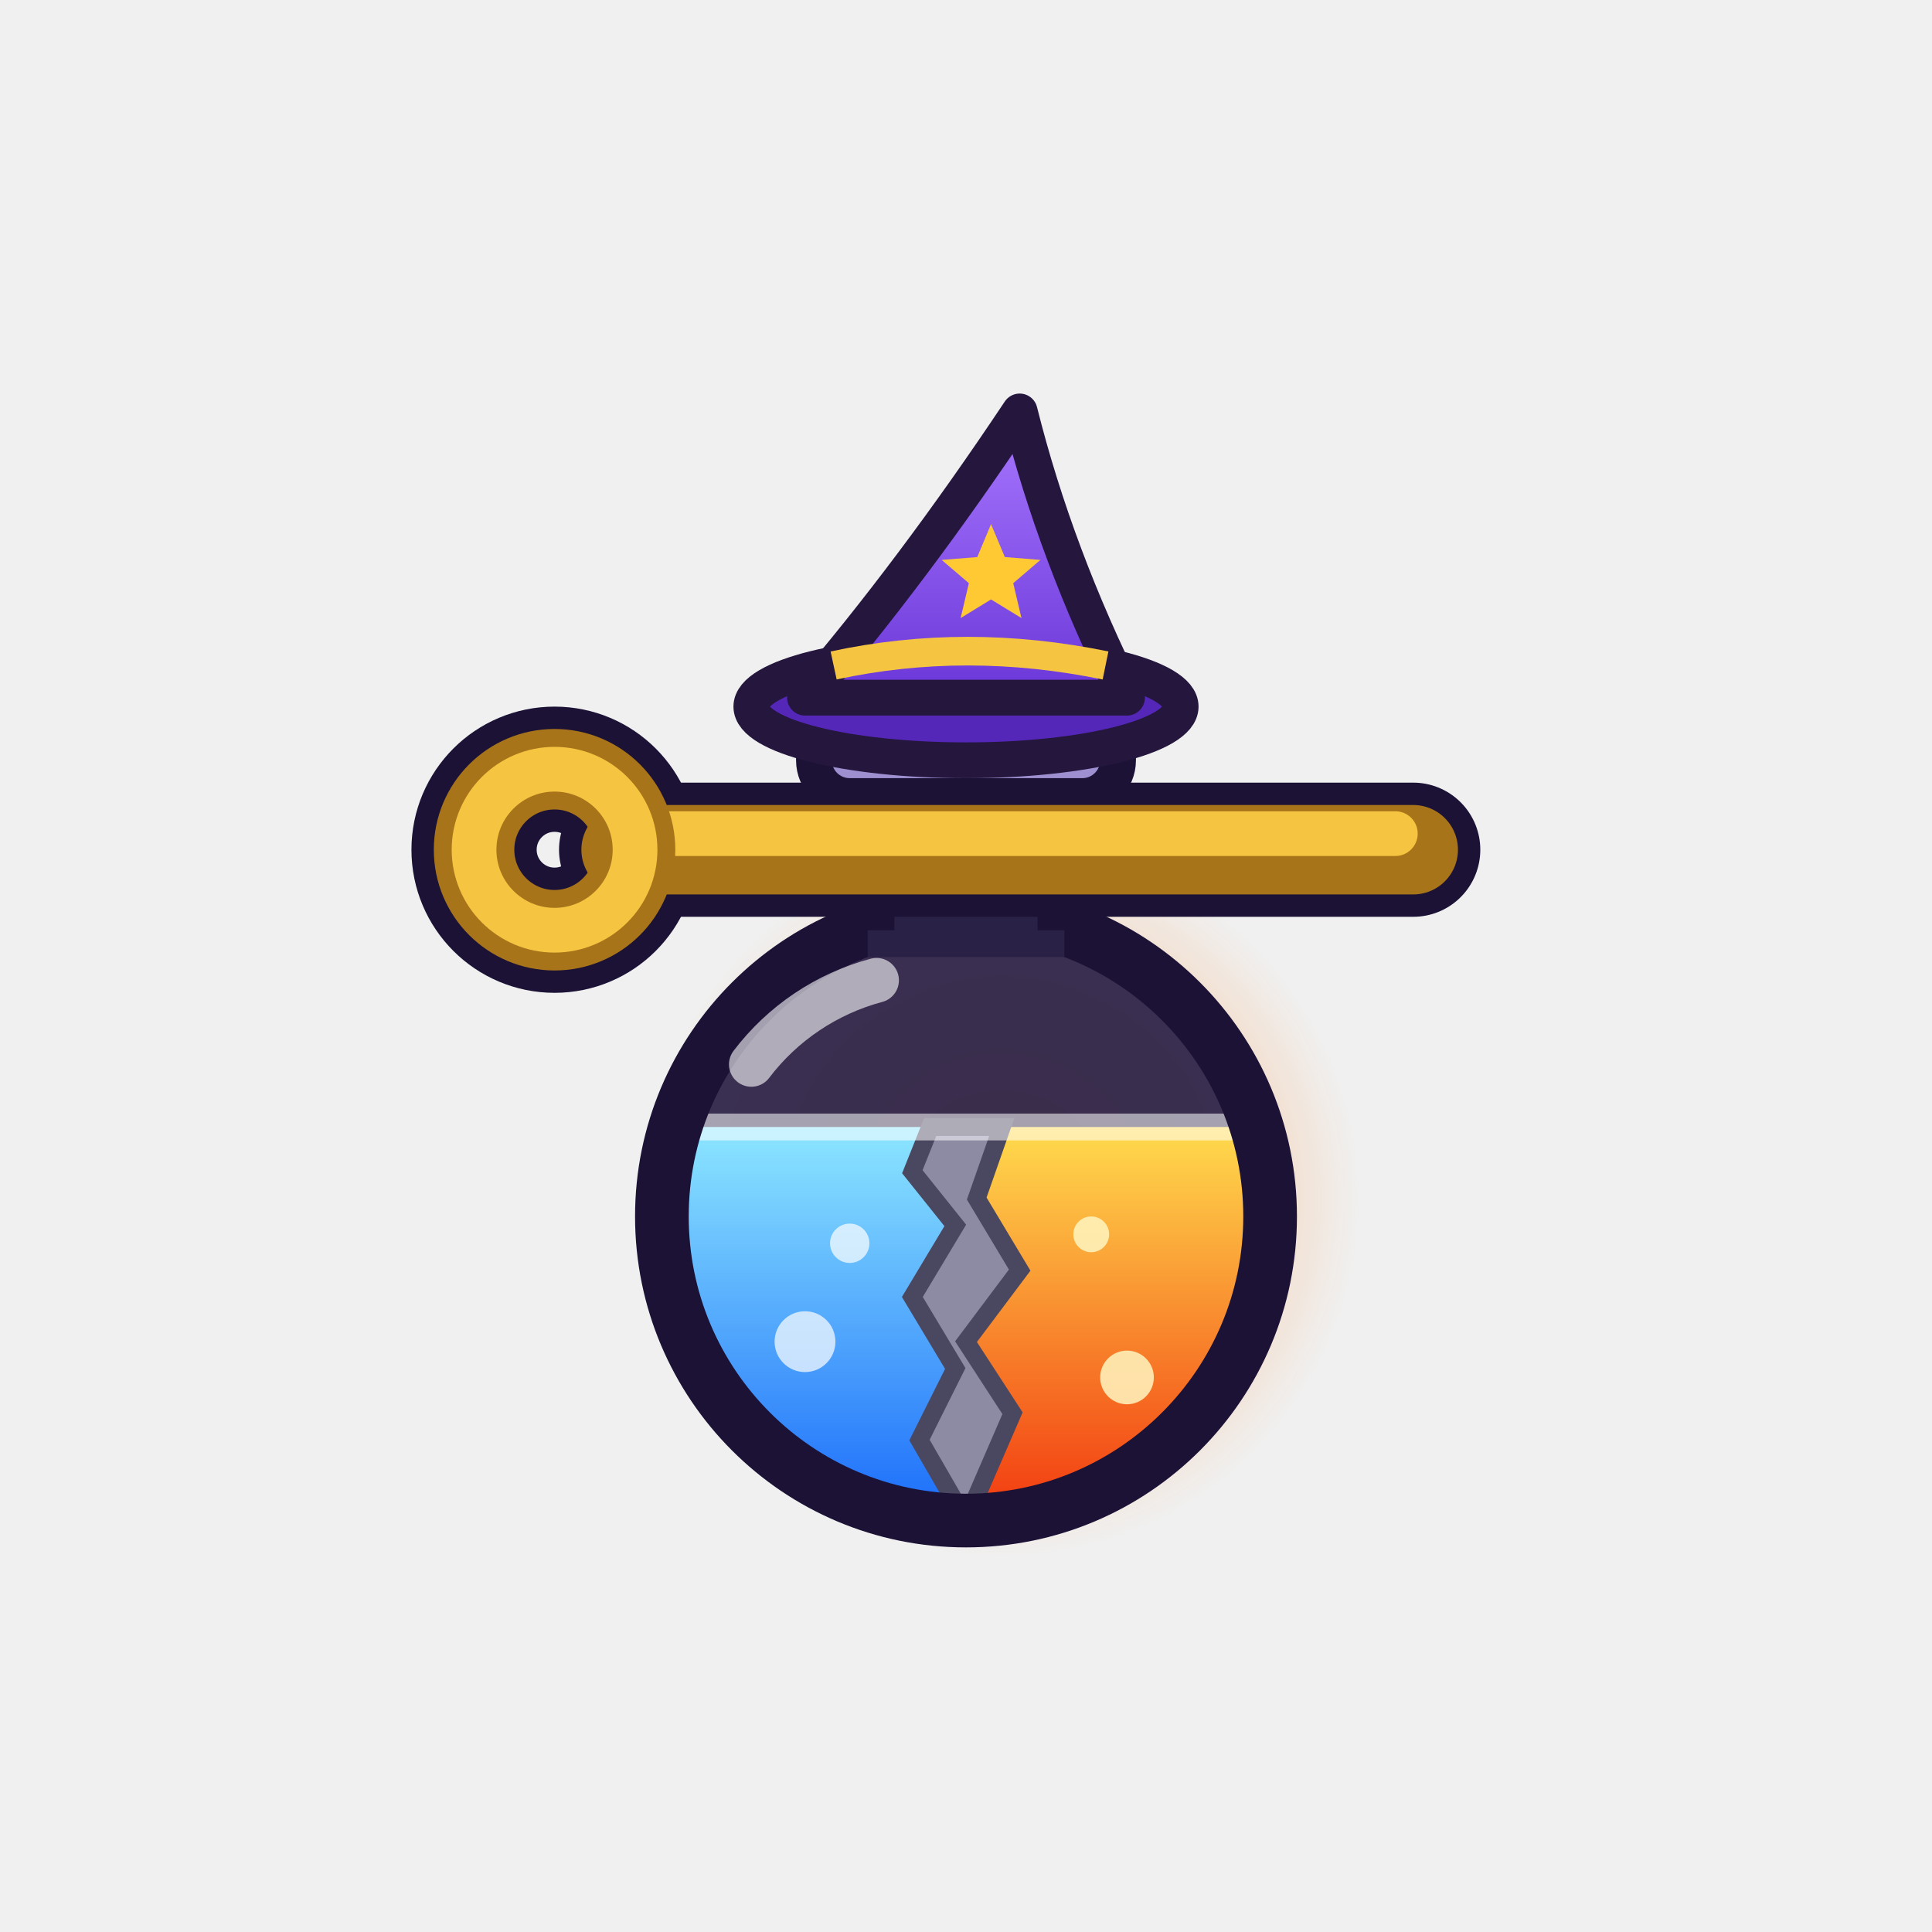
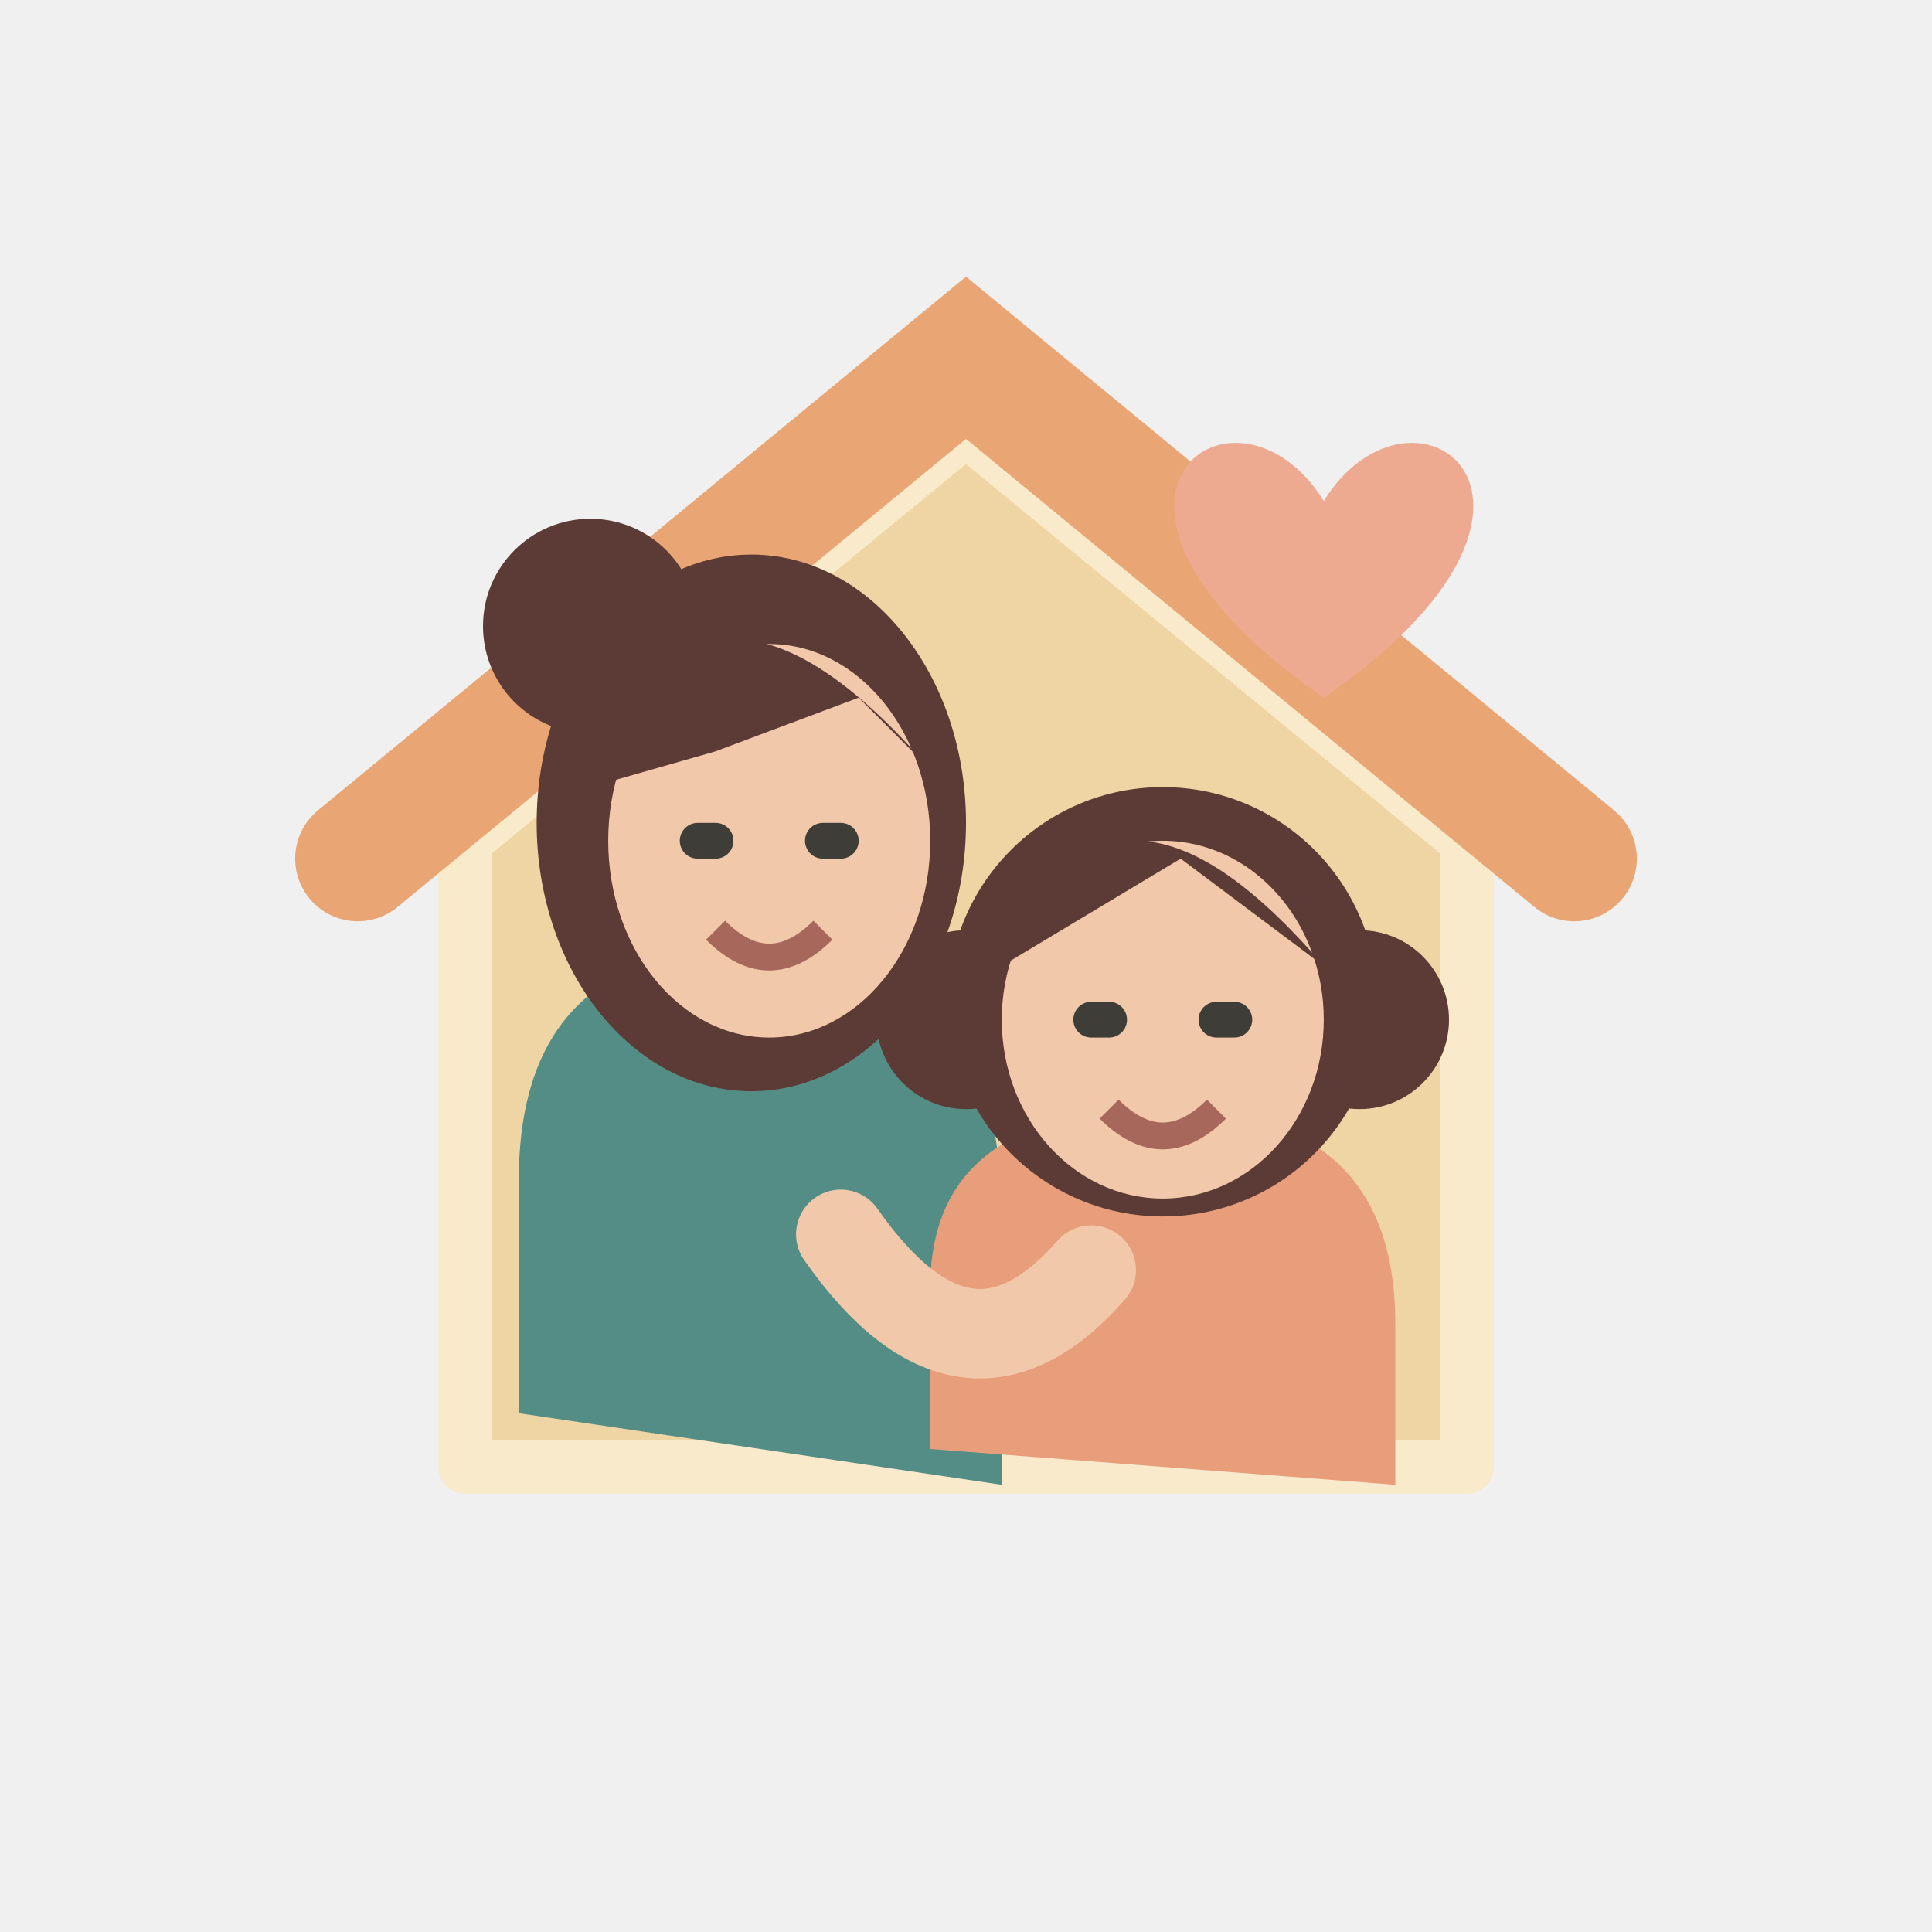
- <svg xmlns="http://www.w3.org/2000/svg" width="108" height="108" viewBox="0 0 108 108">
-   <defs>
-     <linearGradient id="water" x1="0" y1="0" x2="0" y2="1">
-       <stop offset="0" stop-color="#8ce6ff" />
-       <stop offset="1" stop-color="#1a6bfa" />
-     </linearGradient>
-     <linearGradient id="lava" x1="0" y1="0" x2="0" y2="1">
-       <stop offset="0" stop-color="#ffdb4d" />
-       <stop offset="1" stop-color="#f2380f" />
-     </linearGradient>
-     <radialGradient id="glow" gradientUnits="userSpaceOnUse" cx="56" cy="67" r="20">
-       <stop offset="0" stop-color="#ff8a2a" stop-opacity="0.65" />
-       <stop offset="0.6" stop-color="#ff8a2a" stop-opacity="0.3" />
-       <stop offset="1" stop-color="#ff8a2a" stop-opacity="0" />
-     </radialGradient>
-     <linearGradient id="hat" x1="0" y1="0" x2="0" y2="1">
-       <stop offset="0" stop-color="#a878ff" />
-       <stop offset="1" stop-color="#6a36d8" />
-     </linearGradient>
-   </defs>
-   <circle cx="56" cy="67" r="20" fill="url(#glow)" />
-   <circle cx="54" cy="68" r="17" fill="#2a2147" opacity="0.92" />
-   <path d="M54,63 L37.75,63 A17,17 0 0,0 54,85 Z" fill="url(#water)" />
-   <path d="M54,63 L70.25,63 A17,17 0 0,1 54,85 Z" fill="url(#lava)" />
-   <polygon points="52,63 56,63 54.6,67 57,71 54,75 56.6,79 54,85 51.4,80.5 53.4,76.5 51,72.5 53.4,68.5 51,65.5" fill="#8d8aa3" stroke="#4a4760" stroke-width="1" />
-   <circle cx="45" cy="75" r="1.7" fill="#ffffff" opacity="0.7" />
-   <circle cx="47.5" cy="69.5" r="1.1" fill="#ffffff" opacity="0.7" />
-   <circle cx="63" cy="77" r="1.5" fill="#fff6c0" opacity="0.85" />
-   <circle cx="61" cy="69" r="1" fill="#fff6c0" opacity="0.85" />
-   <line x1="39" y1="63" x2="69" y2="63" stroke="#ffffff" stroke-opacity="0.55" stroke-width="1.5" />
-   <circle cx="54" cy="68" r="17" fill="none" stroke="#1b1236" stroke-width="3" />
-   <path d="M42,59.5 A13,13 0 0,1 49,54.8" fill="none" stroke="#ffffff" stroke-opacity="0.6" stroke-width="2.5" stroke-linecap="round" />
-   <rect x="48.5" y="43" width="11" height="10.5" fill="#2a2147" />
-   <path d="M48.5,43 V52 M59.5,43 V52" stroke="#1b1236" stroke-width="3" />
-   <rect x="45.5" y="40" width="17" height="4.5" rx="2" fill="#9d8fd0" stroke="#1b1236" stroke-width="2" />
-   <line x1="35" y1="47.5" x2="79" y2="47.5" stroke="#1b1236" stroke-width="7.5" stroke-linecap="round" />
-   <circle cx="31" cy="47.5" r="4.5" fill="none" stroke="#1b1236" stroke-width="7" />
-   <line x1="35" y1="47.5" x2="79" y2="47.5" stroke="#a8741a" stroke-width="5" stroke-linecap="round" />
-   <line x1="36" y1="46.6" x2="78" y2="46.6" stroke="#f5c542" stroke-width="2.5" stroke-linecap="round" />
-   <circle cx="31" cy="47.5" r="4.5" fill="none" stroke="#a8741a" stroke-width="4.5" />
-   <circle cx="31" cy="47.5" r="4.5" fill="none" stroke="#f5c542" stroke-width="2.5" />
-   <ellipse cx="54" cy="39.5" rx="12" ry="3" fill="#5427b8" stroke="#24163d" stroke-width="2" />
-   <path d="M45,39 Q51,32 57,23 Q59,31 63,39 Z" fill="url(#hat)" stroke="#24163d" stroke-width="2" stroke-linejoin="round" />
-   <path d="M46.6,37.2 Q54,35.6 61.8,37.2" fill="none" stroke="#f5c542" stroke-width="1.6" />
-   <polygon points="55.40,29.30 56.17,31.14 58.16,31.30 56.64,32.60 57.10,34.55 55.40,33.51 53.70,34.55 54.16,32.60 52.64,31.30 54.63,31.14" fill="#ffc933" />
+ <svg xmlns="http://www.w3.org/2000/svg" viewBox="0 0 108 108">
+   <path d="M26 47L54 24L82 47V82H26Z" fill="#efd5a3" stroke="#f8eaca" stroke-width="3" stroke-linejoin="round" />
+   <path d="M20 48L54 20L88 48" fill="none" stroke="#e9a573" stroke-width="7" stroke-linecap="round" />
+   <path d="M29 79V66Q29 53 42 53Q56 53 56 68V83" fill="#538d85" />
+   <ellipse cx="42" cy="46" rx="12" ry="15" fill="#5c3a35" />
+   <circle cx="33" cy="35" r="6" fill="#5c3a35" />
+   <ellipse cx="43" cy="47" rx="9" ry="11" fill="#f2c8aa" />
+   <path d="M33 44Q39 28 52 43L48 39L40 42Z" fill="#5c3a35" />
+   <path d="M39 47h1m6 0h1" stroke="#3e3d38" stroke-width="2" stroke-linecap="round" />
+   <path d="M40 52q3 3 6 0" fill="none" stroke="#a7685b" stroke-width="1.5" />
+   <path d="M52 81V72Q52 62 65 62Q78 62 78 74V83" fill="#e99e7b" />
+   <circle cx="65" cy="56" r="12" fill="#5c3a35" />
+   <circle cx="54" cy="57" r="5" fill="#5c3a35" />
+   <circle cx="76" cy="57" r="5" fill="#5c3a35" />
+   <ellipse cx="65" cy="57" rx="9" ry="10" fill="#f2c8aa" />
+   <path d="M56 54Q62 40 74 54L66 48Z" fill="#5c3a35" />
+   <path d="M61 57h1m6 0h1" stroke="#3e3d38" stroke-width="2" stroke-linecap="round" />
+   <path d="M62 62q3 3 6 0" fill="none" stroke="#a7685b" stroke-width="1.5" />
+   <path d="M47 69Q54 79 61 71" fill="none" stroke="#f2c8aa" stroke-width="5" stroke-linecap="round" />
+   <path d="M74 28c-5-8-16 0 0 11c16-11 5-19 0-11" fill="#edaa91" />
</svg>
